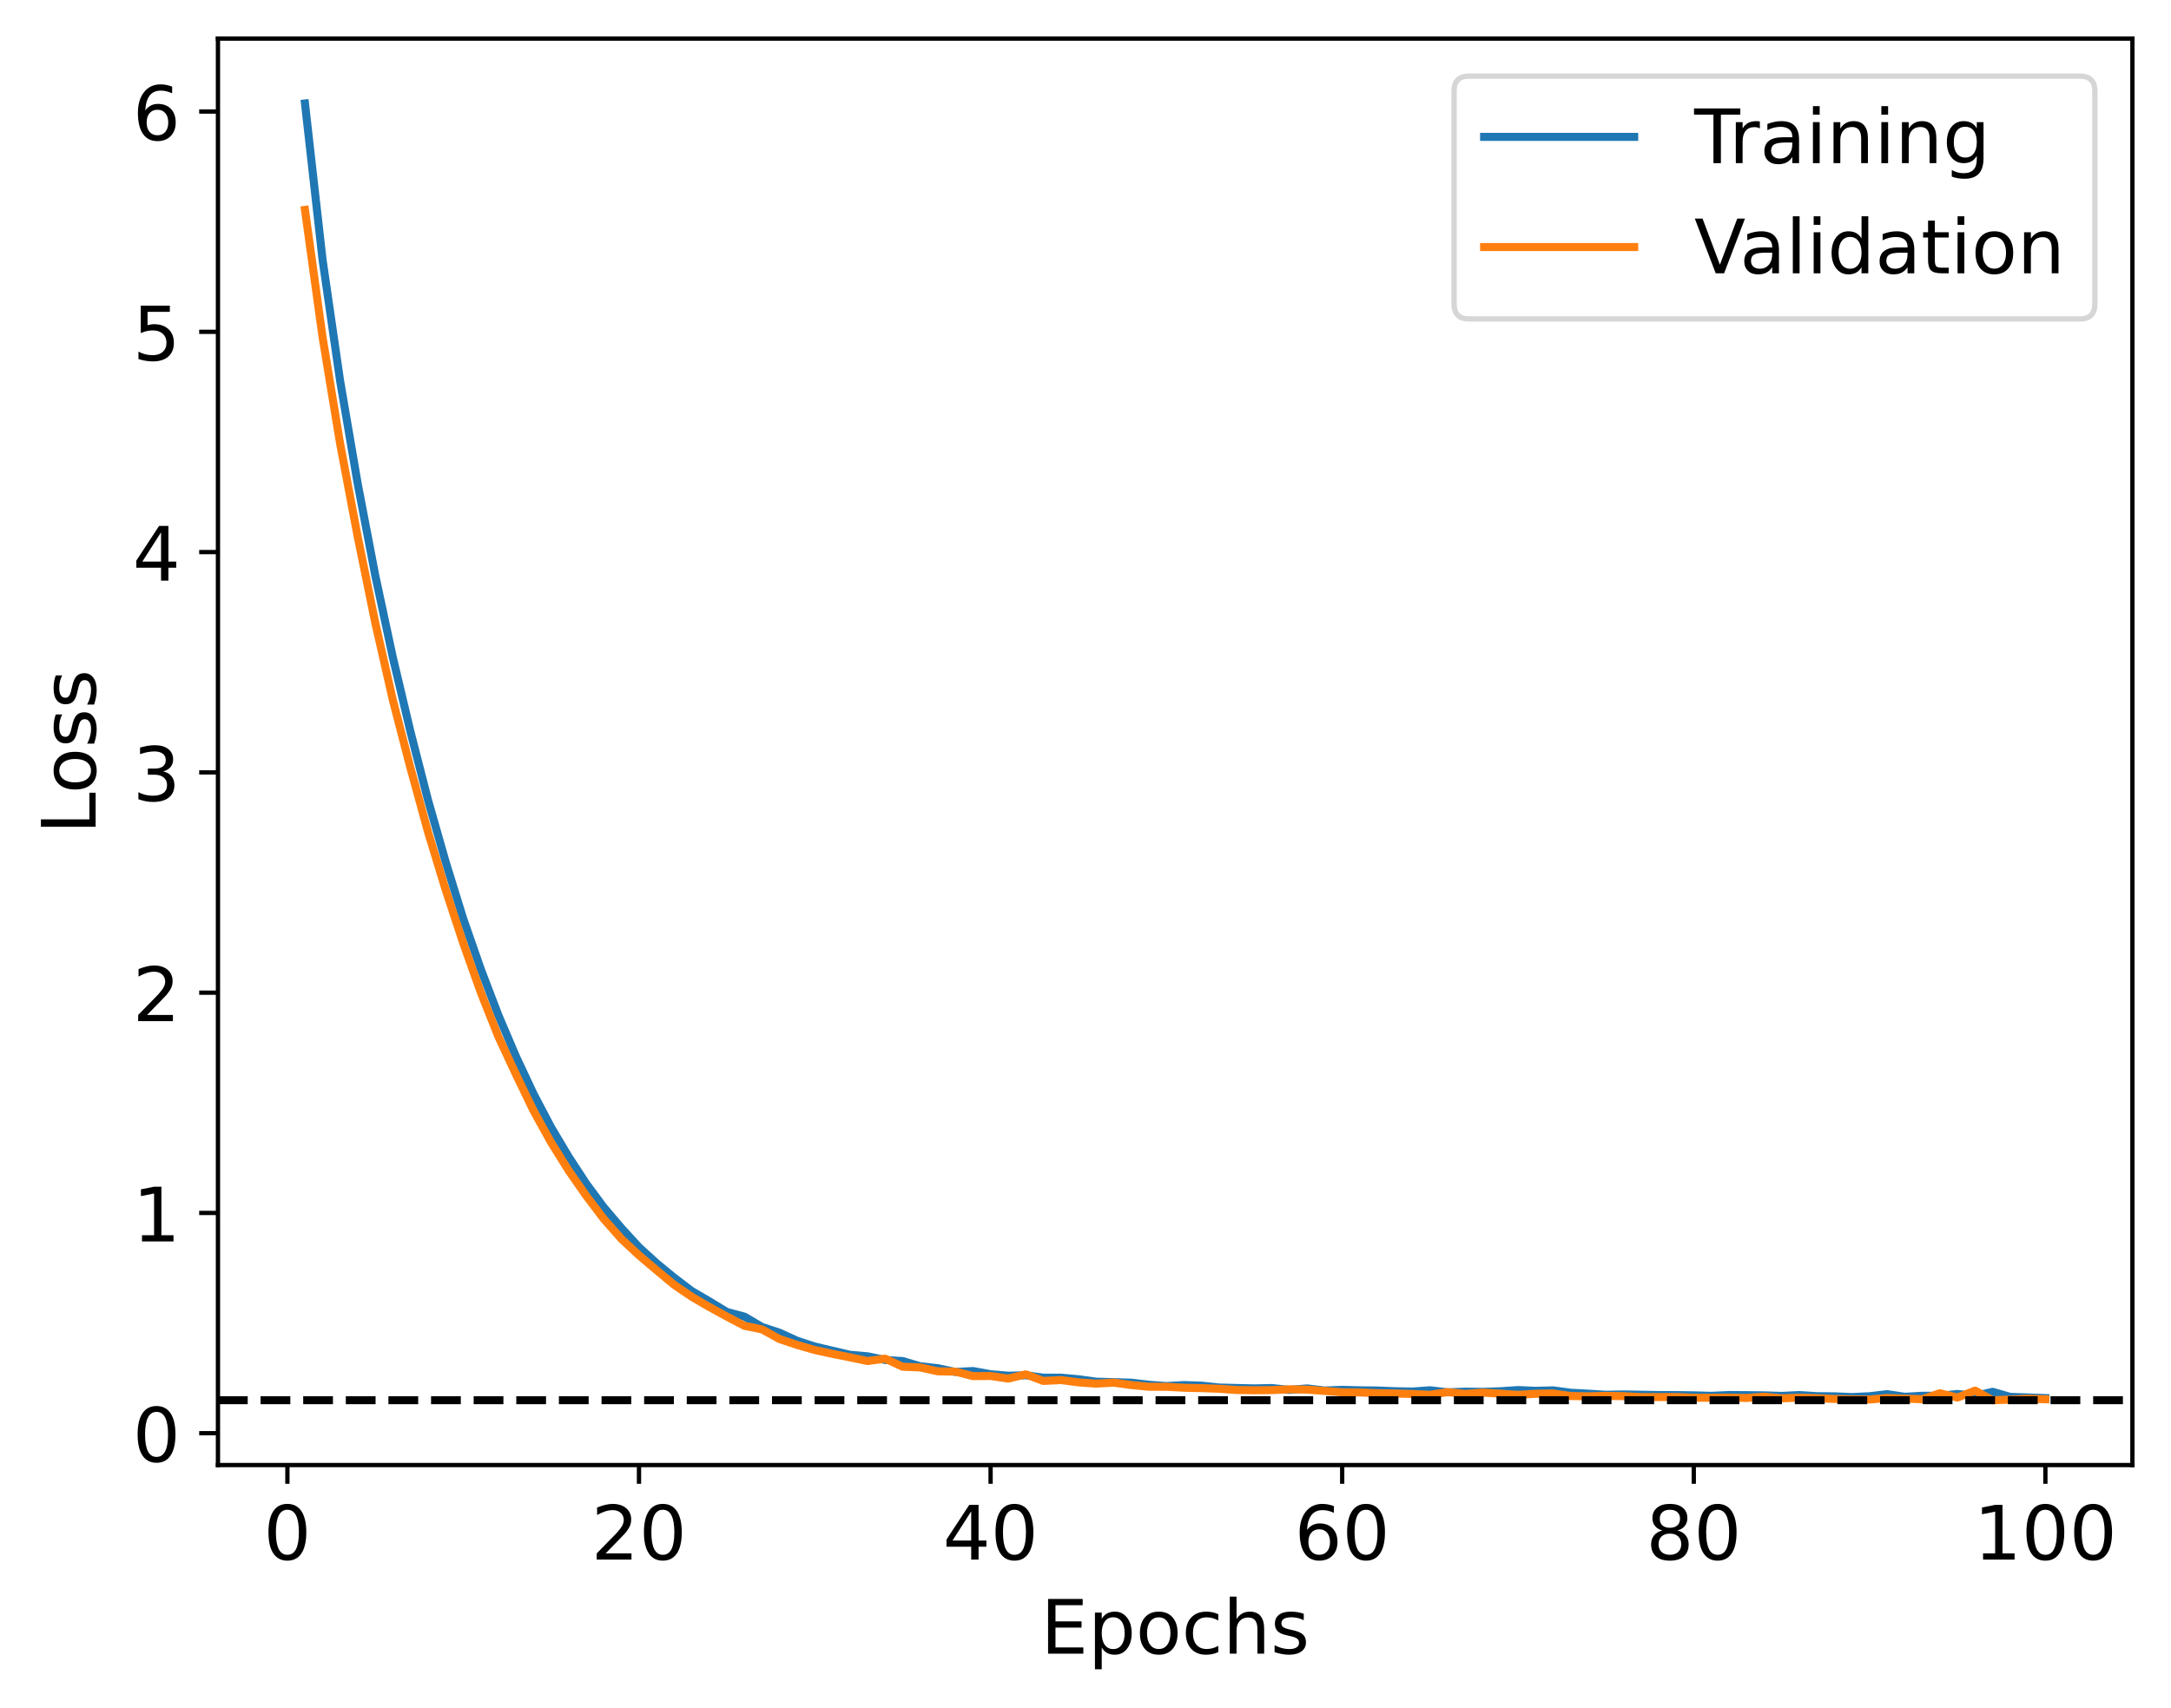
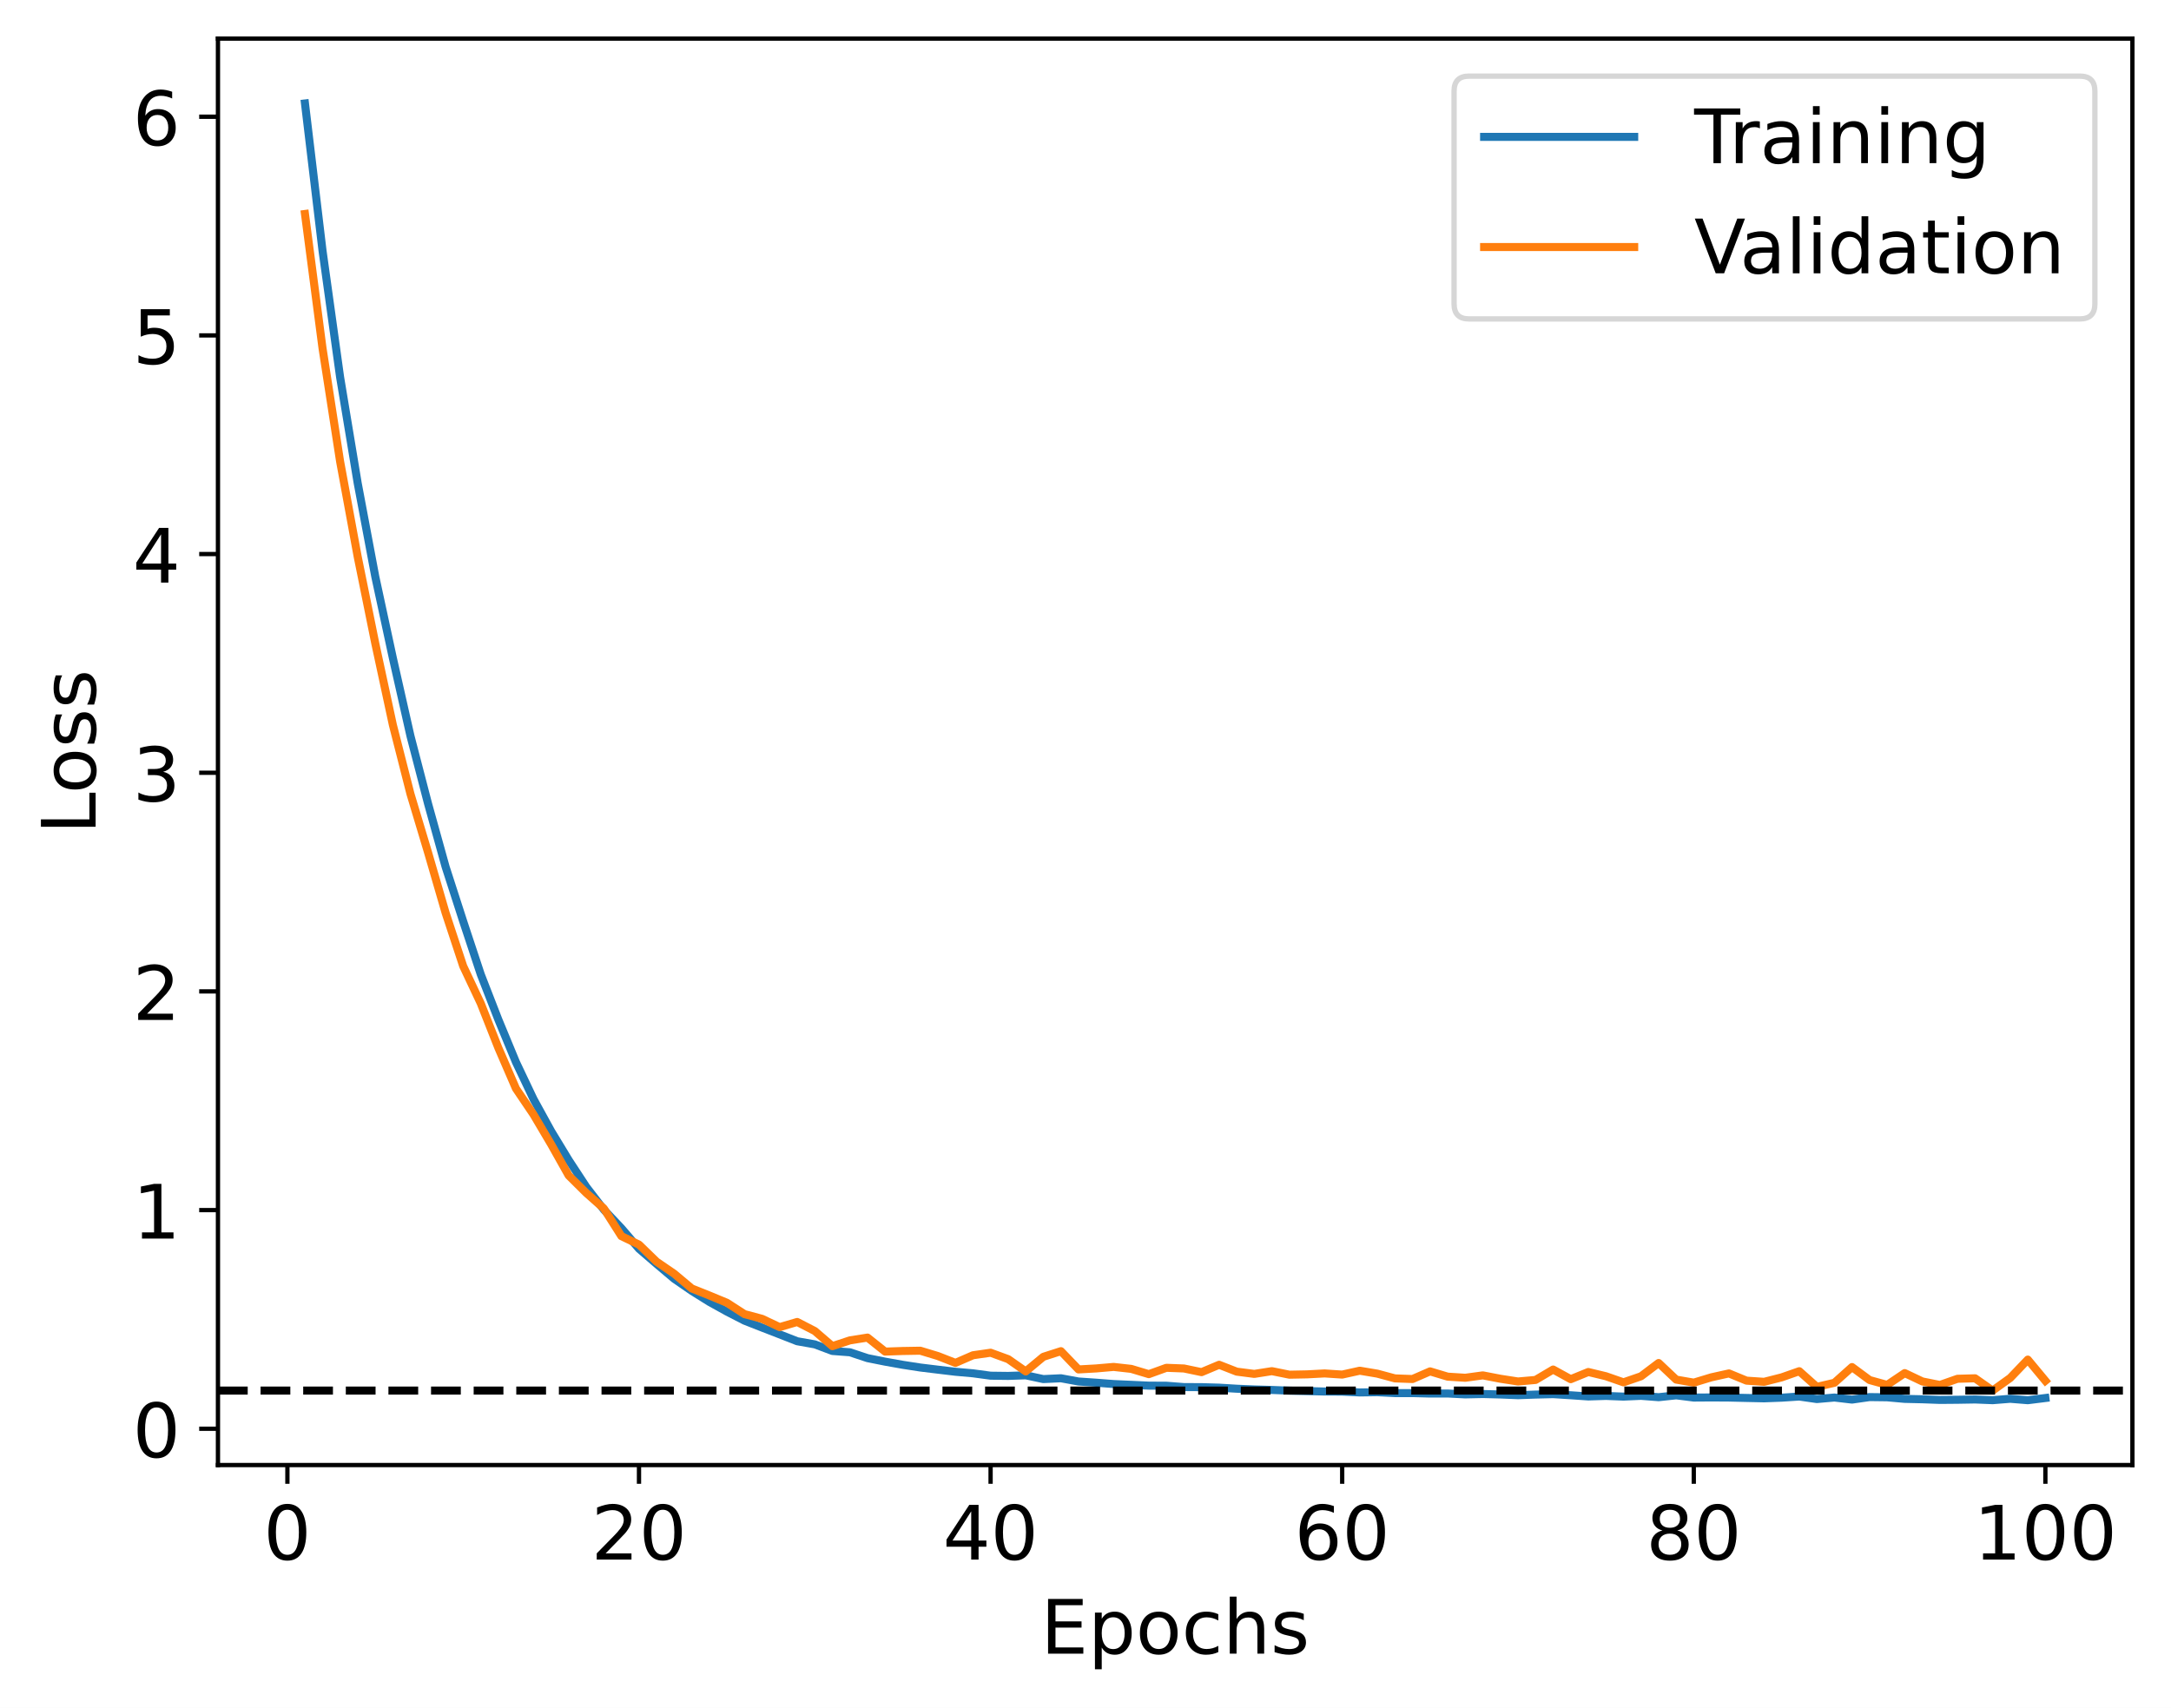
<svg xmlns="http://www.w3.org/2000/svg" xmlns:xlink="http://www.w3.org/1999/xlink" width="404.977pt" height="318.611pt" viewBox="0 0 404.977 318.611" version="1.1">
  <defs>
    <style type="text/css">*{stroke-linejoin: round; stroke-linecap: butt}</style>
  </defs>
  <g id="figure_1">
    <g id="patch_1">
      <path d="M 0 318.611  L 404.977 318.611  L 404.977 0  L 0 0  z " style="fill: #ffffff" />
    </g>
    <g id="axes_1">
      <g id="patch_2">
        <path d="M 40.657 273.312  L 397.777 273.312  L 397.777 7.2  L 40.657 7.2  z " style="fill: #ffffff" />
      </g>
      <g id="matplotlib.axis_1">
        <g id="xtick_1">
          <g id="line2d_1">
            <defs>
-               <path id="m31cc45b28a" d="M 0 0  L 0 3.5  " style="stroke: #000000; stroke-width: 0.8" />
-             </defs>
-             <g>
-               <use xlink:href="#m31cc45b28a" x="53.61" y="273.312" style="stroke: #000000; stroke-width: 0.8" />
+               <path id="meb0e382248" d="M 0 0  L 0 3.5  " style="stroke: #000000; stroke-width: 0.8" />
+             </defs>
+             <g>
+               <use xlink:href="#meb0e382248" x="53.61" y="273.312" style="stroke: #000000; stroke-width: 0.8" />
            </g>
          </g>
          <g id="text_1">
            <g transform="translate(49.15651 290.9498) scale(0.14 -0.14)">
              <defs>
                <path id="DejaVuSans-30" d="M 2034 4250  Q 1547 4250 1301 3770  Q 1056 3291 1056 2328  Q 1056 1369 1301 889  Q 1547 409 2034 409  Q 2525 409 2770 889  Q 3016 1369 3016 2328  Q 3016 3291 2770 3770  Q 2525 4250 2034 4250  z M 2034 4750  Q 2819 4750 3233 4129  Q 3647 3509 3647 2328  Q 3647 1150 3233 529  Q 2819 -91 2034 -91  Q 1250 -91 836 529  Q 422 1150 422 2328  Q 422 3509 836 4129  Q 1250 4750 2034 4750  z " transform="scale(0.015625)" />
              </defs>
              <use xlink:href="#DejaVuSans-30" />
            </g>
          </g>
        </g>
        <g id="xtick_2">
          <g id="line2d_2">
            <g>
-               <use xlink:href="#m31cc45b28a" x="119.197" y="273.312" style="stroke: #000000; stroke-width: 0.8" />
+               <use xlink:href="#meb0e382248" x="119.197" y="273.312" style="stroke: #000000; stroke-width: 0.8" />
            </g>
          </g>
          <g id="text_2">
            <g transform="translate(110.2895 290.9498) scale(0.14 -0.14)">
              <defs>
                <path id="DejaVuSans-32" d="M 1228 531  L 3431 531  L 3431 0  L 469 0  L 469 531  Q 828 903 1448 1529  Q 2069 2156 2228 2338  Q 2531 2678 2651 2914  Q 2772 3150 2772 3378  Q 2772 3750 2511 3984  Q 2250 4219 1831 4219  Q 1534 4219 1204 4116  Q 875 4013 500 3803  L 500 4441  Q 881 4594 1212 4672  Q 1544 4750 1819 4750  Q 2544 4750 2975 4387  Q 3406 4025 3406 3419  Q 3406 3131 3298 2873  Q 3191 2616 2906 2266  Q 2828 2175 2409 1742  Q 1991 1309 1228 531  z " transform="scale(0.015625)" />
              </defs>
              <use xlink:href="#DejaVuSans-32" />
              <use xlink:href="#DejaVuSans-30" x="63.623" />
            </g>
          </g>
        </g>
        <g id="xtick_3">
          <g id="line2d_3">
            <g>
-               <use xlink:href="#m31cc45b28a" x="184.784" y="273.312" style="stroke: #000000; stroke-width: 0.8" />
+               <use xlink:href="#meb0e382248" x="184.784" y="273.312" style="stroke: #000000; stroke-width: 0.8" />
            </g>
          </g>
          <g id="text_3">
            <g transform="translate(175.8763 290.9498) scale(0.14 -0.14)">
              <defs>
                <path id="DejaVuSans-34" d="M 2419 4116  L 825 1625  L 2419 1625  L 2419 4116  z M 2253 4666  L 3047 4666  L 3047 1625  L 3713 1625  L 3713 1100  L 3047 1100  L 3047 0  L 2419 0  L 2419 1100  L 313 1100  L 313 1709  L 2253 4666  z " transform="scale(0.015625)" />
              </defs>
              <use xlink:href="#DejaVuSans-34" />
              <use xlink:href="#DejaVuSans-30" x="63.623" />
            </g>
          </g>
        </g>
        <g id="xtick_4">
          <g id="line2d_4">
            <g>
-               <use xlink:href="#m31cc45b28a" x="250.371" y="273.312" style="stroke: #000000; stroke-width: 0.8" />
+               <use xlink:href="#meb0e382248" x="250.371" y="273.312" style="stroke: #000000; stroke-width: 0.8" />
            </g>
          </g>
          <g id="text_4">
            <g transform="translate(241.4631 290.9498) scale(0.14 -0.14)">
              <defs>
                <path id="DejaVuSans-36" d="M 2113 2584  Q 1688 2584 1439 2293  Q 1191 2003 1191 1497  Q 1191 994 1439 701  Q 1688 409 2113 409  Q 2538 409 2786 701  Q 3034 994 3034 1497  Q 3034 2003 2786 2293  Q 2538 2584 2113 2584  z M 3366 4563  L 3366 3988  Q 3128 4100 2886 4159  Q 2644 4219 2406 4219  Q 1781 4219 1451 3797  Q 1122 3375 1075 2522  Q 1259 2794 1537 2939  Q 1816 3084 2150 3084  Q 2853 3084 3261 2657  Q 3669 2231 3669 1497  Q 3669 778 3244 343  Q 2819 -91 2113 -91  Q 1303 -91 875 529  Q 447 1150 447 2328  Q 447 3434 972 4092  Q 1497 4750 2381 4750  Q 2619 4750 2861 4703  Q 3103 4656 3366 4563  z " transform="scale(0.015625)" />
              </defs>
              <use xlink:href="#DejaVuSans-36" />
              <use xlink:href="#DejaVuSans-30" x="63.623" />
            </g>
          </g>
        </g>
        <g id="xtick_5">
          <g id="line2d_5">
            <g>
-               <use xlink:href="#m31cc45b28a" x="315.957" y="273.312" style="stroke: #000000; stroke-width: 0.8" />
+               <use xlink:href="#meb0e382248" x="315.957" y="273.312" style="stroke: #000000; stroke-width: 0.8" />
            </g>
          </g>
          <g id="text_5">
            <g transform="translate(307.0499 290.9498) scale(0.14 -0.14)">
              <defs>
                <path id="DejaVuSans-38" d="M 2034 2216  Q 1584 2216 1326 1975  Q 1069 1734 1069 1313  Q 1069 891 1326 650  Q 1584 409 2034 409  Q 2484 409 2743 651  Q 3003 894 3003 1313  Q 3003 1734 2745 1975  Q 2488 2216 2034 2216  z M 1403 2484  Q 997 2584 770 2862  Q 544 3141 544 3541  Q 544 4100 942 4425  Q 1341 4750 2034 4750  Q 2731 4750 3128 4425  Q 3525 4100 3525 3541  Q 3525 3141 3298 2862  Q 3072 2584 2669 2484  Q 3125 2378 3379 2068  Q 3634 1759 3634 1313  Q 3634 634 3220 271  Q 2806 -91 2034 -91  Q 1263 -91 848 271  Q 434 634 434 1313  Q 434 1759 690 2068  Q 947 2378 1403 2484  z M 1172 3481  Q 1172 3119 1398 2916  Q 1625 2713 2034 2713  Q 2441 2713 2670 2916  Q 2900 3119 2900 3481  Q 2900 3844 2670 4047  Q 2441 4250 2034 4250  Q 1625 4250 1398 4047  Q 1172 3844 1172 3481  z " transform="scale(0.015625)" />
              </defs>
              <use xlink:href="#DejaVuSans-38" />
              <use xlink:href="#DejaVuSans-30" x="63.623" />
            </g>
          </g>
        </g>
        <g id="xtick_6">
          <g id="line2d_6">
            <g>
-               <use xlink:href="#m31cc45b28a" x="381.544" y="273.312" style="stroke: #000000; stroke-width: 0.8" />
+               <use xlink:href="#meb0e382248" x="381.544" y="273.312" style="stroke: #000000; stroke-width: 0.8" />
            </g>
          </g>
          <g id="text_6">
            <g transform="translate(368.1829 290.9498) scale(0.14 -0.14)">
              <defs>
                <path id="DejaVuSans-31" d="M 794 531  L 1825 531  L 1825 4091  L 703 3866  L 703 4441  L 1819 4666  L 2450 4666  L 2450 531  L 3481 531  L 3481 0  L 794 0  L 794 531  z " transform="scale(0.015625)" />
              </defs>
              <use xlink:href="#DejaVuSans-31" />
              <use xlink:href="#DejaVuSans-30" x="63.623" />
              <use xlink:href="#DejaVuSans-30" x="127.246" />
            </g>
          </g>
        </g>
        <g id="text_7">
          <g transform="translate(194.135 308.4992) scale(0.14 -0.14)">
            <defs>
              <path id="DejaVuSans-45" d="M 628 4666  L 3578 4666  L 3578 4134  L 1259 4134  L 1259 2753  L 3481 2753  L 3481 2222  L 1259 2222  L 1259 531  L 3634 531  L 3634 0  L 628 0  L 628 4666  z " transform="scale(0.015625)" />
              <path id="DejaVuSans-70" d="M 1159 525  L 1159 -1331  L 581 -1331  L 581 3500  L 1159 3500  L 1159 2969  Q 1341 3281 1617 3432  Q 1894 3584 2278 3584  Q 2916 3584 3314 3078  Q 3713 2572 3713 1747  Q 3713 922 3314 415  Q 2916 -91 2278 -91  Q 1894 -91 1617 61  Q 1341 213 1159 525  z M 3116 1747  Q 3116 2381 2855 2742  Q 2594 3103 2138 3103  Q 1681 3103 1420 2742  Q 1159 2381 1159 1747  Q 1159 1113 1420 752  Q 1681 391 2138 391  Q 2594 391 2855 752  Q 3116 1113 3116 1747  z " transform="scale(0.015625)" />
              <path id="DejaVuSans-6f" d="M 1959 3097  Q 1497 3097 1228 2736  Q 959 2375 959 1747  Q 959 1119 1226 758  Q 1494 397 1959 397  Q 2419 397 2687 759  Q 2956 1122 2956 1747  Q 2956 2369 2687 2733  Q 2419 3097 1959 3097  z M 1959 3584  Q 2709 3584 3137 3096  Q 3566 2609 3566 1747  Q 3566 888 3137 398  Q 2709 -91 1959 -91  Q 1206 -91 779 398  Q 353 888 353 1747  Q 353 2609 779 3096  Q 1206 3584 1959 3584  z " transform="scale(0.015625)" />
              <path id="DejaVuSans-63" d="M 3122 3366  L 3122 2828  Q 2878 2963 2633 3030  Q 2388 3097 2138 3097  Q 1578 3097 1268 2742  Q 959 2388 959 1747  Q 959 1106 1268 751  Q 1578 397 2138 397  Q 2388 397 2633 464  Q 2878 531 3122 666  L 3122 134  Q 2881 22 2623 -34  Q 2366 -91 2075 -91  Q 1284 -91 818 406  Q 353 903 353 1747  Q 353 2603 823 3093  Q 1294 3584 2113 3584  Q 2378 3584 2631 3529  Q 2884 3475 3122 3366  z " transform="scale(0.015625)" />
              <path id="DejaVuSans-68" d="M 3513 2113  L 3513 0  L 2938 0  L 2938 2094  Q 2938 2591 2744 2837  Q 2550 3084 2163 3084  Q 1697 3084 1428 2787  Q 1159 2491 1159 1978  L 1159 0  L 581 0  L 581 4863  L 1159 4863  L 1159 2956  Q 1366 3272 1645 3428  Q 1925 3584 2291 3584  Q 2894 3584 3203 3211  Q 3513 2838 3513 2113  z " transform="scale(0.015625)" />
              <path id="DejaVuSans-73" d="M 2834 3397  L 2834 2853  Q 2591 2978 2328 3040  Q 2066 3103 1784 3103  Q 1356 3103 1142 2972  Q 928 2841 928 2578  Q 928 2378 1081 2264  Q 1234 2150 1697 2047  L 1894 2003  Q 2506 1872 2764 1633  Q 3022 1394 3022 966  Q 3022 478 2636 193  Q 2250 -91 1575 -91  Q 1294 -91 989 -36  Q 684 19 347 128  L 347 722  Q 666 556 975 473  Q 1284 391 1588 391  Q 1994 391 2212 530  Q 2431 669 2431 922  Q 2431 1156 2273 1281  Q 2116 1406 1581 1522  L 1381 1569  Q 847 1681 609 1914  Q 372 2147 372 2553  Q 372 3047 722 3315  Q 1072 3584 1716 3584  Q 2034 3584 2315 3537  Q 2597 3491 2834 3397  z " transform="scale(0.015625)" />
            </defs>
            <use xlink:href="#DejaVuSans-45" />
            <use xlink:href="#DejaVuSans-70" x="63.184" />
            <use xlink:href="#DejaVuSans-6f" x="126.66" />
            <use xlink:href="#DejaVuSans-63" x="187.842" />
            <use xlink:href="#DejaVuSans-68" x="242.822" />
            <use xlink:href="#DejaVuSans-73" x="306.201" />
          </g>
        </g>
      </g>
      <g id="matplotlib.axis_2">
        <g id="ytick_1">
          <g id="line2d_7">
            <defs>
-               <path id="m62e7908365" d="M 0 0  L -3.5 0  " style="stroke: #000000; stroke-width: 0.8" />
-             </defs>
-             <g>
-               <use xlink:href="#m62e7908365" x="40.657" y="267.372" style="stroke: #000000; stroke-width: 0.8" />
+               <path id="mae0ca44537" d="M 0 0  L -3.5 0  " style="stroke: #000000; stroke-width: 0.8" />
+             </defs>
+             <g>
+               <use xlink:href="#mae0ca44537" x="40.657" y="266.543" style="stroke: #000000; stroke-width: 0.8" />
            </g>
          </g>
          <g id="text_8">
-             <g transform="translate(24.74938 272.6912) scale(0.14 -0.14)">
+             <g transform="translate(24.74938 271.8616) scale(0.14 -0.14)">
              <use xlink:href="#DejaVuSans-30" />
            </g>
          </g>
        </g>
        <g id="ytick_2">
          <g id="line2d_8">
            <g>
-               <use xlink:href="#m62e7908365" x="40.657" y="226.279" style="stroke: #000000; stroke-width: 0.8" />
+               <use xlink:href="#mae0ca44537" x="40.657" y="225.748" style="stroke: #000000; stroke-width: 0.8" />
            </g>
          </g>
          <g id="text_9">
-             <g transform="translate(24.74938 231.5977) scale(0.14 -0.14)">
+             <g transform="translate(24.74938 231.0673) scale(0.14 -0.14)">
              <use xlink:href="#DejaVuSans-31" />
            </g>
          </g>
        </g>
        <g id="ytick_3">
          <g id="line2d_9">
            <g>
-               <use xlink:href="#m62e7908365" x="40.657" y="185.185" style="stroke: #000000; stroke-width: 0.8" />
+               <use xlink:href="#mae0ca44537" x="40.657" y="184.954" style="stroke: #000000; stroke-width: 0.8" />
            </g>
          </g>
          <g id="text_10">
-             <g transform="translate(24.74938 190.5042) scale(0.14 -0.14)">
+             <g transform="translate(24.74938 190.2731) scale(0.14 -0.14)">
              <use xlink:href="#DejaVuSans-32" />
            </g>
          </g>
        </g>
        <g id="ytick_4">
          <g id="line2d_10">
            <g>
-               <use xlink:href="#m62e7908365" x="40.657" y="144.092" style="stroke: #000000; stroke-width: 0.8" />
+               <use xlink:href="#mae0ca44537" x="40.657" y="144.16" style="stroke: #000000; stroke-width: 0.8" />
            </g>
          </g>
          <g id="text_11">
-             <g transform="translate(24.74938 149.4107) scale(0.14 -0.14)">
+             <g transform="translate(24.74938 149.4788) scale(0.14 -0.14)">
              <defs>
                <path id="DejaVuSans-33" d="M 2597 2516  Q 3050 2419 3304 2112  Q 3559 1806 3559 1356  Q 3559 666 3084 287  Q 2609 -91 1734 -91  Q 1441 -91 1130 -33  Q 819 25 488 141  L 488 750  Q 750 597 1062 519  Q 1375 441 1716 441  Q 2309 441 2620 675  Q 2931 909 2931 1356  Q 2931 1769 2642 2001  Q 2353 2234 1838 2234  L 1294 2234  L 1294 2753  L 1863 2753  Q 2328 2753 2575 2939  Q 2822 3125 2822 3475  Q 2822 3834 2567 4026  Q 2313 4219 1838 4219  Q 1578 4219 1281 4162  Q 984 4106 628 3988  L 628 4550  Q 988 4650 1302 4700  Q 1616 4750 1894 4750  Q 2613 4750 3031 4423  Q 3450 4097 3450 3541  Q 3450 3153 3228 2886  Q 3006 2619 2597 2516  z " transform="scale(0.015625)" />
              </defs>
              <use xlink:href="#DejaVuSans-33" />
            </g>
          </g>
        </g>
        <g id="ytick_5">
          <g id="line2d_11">
            <g>
-               <use xlink:href="#m62e7908365" x="40.657" y="102.998" style="stroke: #000000; stroke-width: 0.8" />
+               <use xlink:href="#mae0ca44537" x="40.657" y="103.366" style="stroke: #000000; stroke-width: 0.8" />
            </g>
          </g>
          <g id="text_12">
-             <g transform="translate(24.74938 108.3172) scale(0.14 -0.14)">
+             <g transform="translate(24.74938 108.6845) scale(0.14 -0.14)">
              <use xlink:href="#DejaVuSans-34" />
            </g>
          </g>
        </g>
        <g id="ytick_6">
          <g id="line2d_12">
            <g>
-               <use xlink:href="#m62e7908365" x="40.657" y="61.905" style="stroke: #000000; stroke-width: 0.8" />
+               <use xlink:href="#mae0ca44537" x="40.657" y="62.571" style="stroke: #000000; stroke-width: 0.8" />
            </g>
          </g>
          <g id="text_13">
-             <g transform="translate(24.74938 67.22368) scale(0.14 -0.14)">
+             <g transform="translate(24.74938 67.89026) scale(0.14 -0.14)">
              <defs>
                <path id="DejaVuSans-35" d="M 691 4666  L 3169 4666  L 3169 4134  L 1269 4134  L 1269 2991  Q 1406 3038 1543 3061  Q 1681 3084 1819 3084  Q 2600 3084 3056 2656  Q 3513 2228 3513 1497  Q 3513 744 3044 326  Q 2575 -91 1722 -91  Q 1428 -91 1123 -41  Q 819 9 494 109  L 494 744  Q 775 591 1075 516  Q 1375 441 1709 441  Q 2250 441 2565 725  Q 2881 1009 2881 1497  Q 2881 1984 2565 2268  Q 2250 2553 1709 2553  Q 1456 2553 1204 2497  Q 953 2441 691 2322  L 691 4666  z " transform="scale(0.015625)" />
              </defs>
              <use xlink:href="#DejaVuSans-35" />
            </g>
          </g>
        </g>
        <g id="ytick_7">
          <g id="line2d_13">
            <g>
-               <use xlink:href="#m62e7908365" x="40.657" y="20.811" style="stroke: #000000; stroke-width: 0.8" />
+               <use xlink:href="#mae0ca44537" x="40.657" y="21.777" style="stroke: #000000; stroke-width: 0.8" />
            </g>
          </g>
          <g id="text_14">
-             <g transform="translate(24.74938 26.13016) scale(0.14 -0.14)">
+             <g transform="translate(24.74938 27.096) scale(0.14 -0.14)">
              <use xlink:href="#DejaVuSans-36" />
            </g>
          </g>
        </g>
        <g id="text_15">
          <g transform="translate(17.83781 155.6101) rotate(-90) scale(0.14 -0.14)">
            <defs>
              <path id="DejaVuSans-4c" d="M 628 4666  L 1259 4666  L 1259 531  L 3531 531  L 3531 0  L 628 0  L 628 4666  z " transform="scale(0.015625)" />
            </defs>
            <use xlink:href="#DejaVuSans-4c" />
            <use xlink:href="#DejaVuSans-6f" x="53.963" />
            <use xlink:href="#DejaVuSans-73" x="115.145" />
            <use xlink:href="#DejaVuSans-73" x="167.244" />
          </g>
        </g>
      </g>
      <g id="line2d_14">
-         <path d="M 56.89 19.296  L 60.169 48.435  L 63.448 71.062  L 66.728 90.257  L 70.007 107.38  L 73.286 122.674  L 76.566 136.493  L 79.845 149.267  L 83.124 160.765  L 86.404 171.37  L 89.683 180.787  L 92.962 189.377  L 96.242 197.075  L 99.521 204.066  L 102.8 210.306  L 106.08 215.809  L 109.359 220.82  L 112.638 225.245  L 115.918 229.102  L 119.197 232.678  L 122.476 235.659  L 125.756 238.355  L 129.035 240.847  L 132.314 242.763  L 135.594 244.752  L 138.873 245.621  L 142.152 247.551  L 145.432 248.634  L 148.711 250.136  L 151.99 251.2  L 155.27 251.976  L 158.549 252.741  L 161.828 253.022  L 165.108 253.706  L 168.387 253.912  L 171.666 254.881  L 174.946 255.241  L 178.225 255.945  L 181.504 255.772  L 184.784 256.366  L 188.063 256.64  L 191.342 256.559  L 194.622 257.005  L 197.901 257.008  L 201.181 257.304  L 204.46 257.756  L 207.739 257.847  L 211.019 257.944  L 214.298 258.332  L 217.577 258.571  L 220.857 258.388  L 224.136 258.498  L 227.415 258.847  L 230.695 258.934  L 233.974 259.01  L 237.253 258.943  L 240.533 259.297  L 243.812 259.016  L 247.091 259.405  L 250.371 259.279  L 253.65 259.368  L 256.929 259.402  L 260.209 259.535  L 263.488 259.597  L 266.767 259.358  L 270.047 259.744  L 273.326 259.617  L 276.605 259.654  L 279.885 259.543  L 283.164 259.323  L 286.443 259.461  L 289.723 259.377  L 293.002 259.822  L 296.281 259.995  L 299.561 260.2  L 302.84 260.135  L 306.119 260.192  L 309.399 260.246  L 312.678 260.255  L 315.957 260.306  L 319.237 260.399  L 322.516 260.25  L 325.795 260.273  L 329.075 260.309  L 332.354 260.413  L 335.633 260.25  L 338.913 260.462  L 342.192 260.487  L 345.471 260.63  L 348.751 260.472  L 352.03 260.083  L 355.309 260.577  L 358.589 260.387  L 361.868 260.404  L 365.147 260.05  L 368.427 260.421  L 371.706 259.646  L 374.985 260.595  L 378.265 260.694  L 381.544 260.818  " clip-path="url(#pe0adcbe8c5)" style="fill: none; stroke: #1f77b4; stroke-width: 1.5; stroke-linecap: square" />
+         <path d="M 56.89 19.296  L 60.169 46.801  L 63.448 70.394  L 66.728 90.156  L 70.007 107.584  L 73.286 122.775  L 76.566 137.292  L 79.845 149.915  L 83.124 161.717  L 86.404 171.88  L 89.683 181.779  L 92.962 190.214  L 96.242 198.14  L 99.521 205.045  L 102.8 211.01  L 106.08 216.417  L 109.359 221.419  L 112.638 225.665  L 115.918 229.138  L 119.197 232.962  L 122.476 235.785  L 125.756 238.557  L 129.035 240.818  L 132.314 242.868  L 135.594 244.688  L 138.873 246.374  L 142.152 247.661  L 145.432 248.933  L 148.711 250.217  L 151.99 250.797  L 155.27 252.028  L 158.549 252.276  L 161.828 253.367  L 165.108 254.024  L 168.387 254.609  L 171.666 255.116  L 174.946 255.516  L 178.225 255.908  L 181.504 256.199  L 184.784 256.643  L 188.063 256.684  L 191.342 256.571  L 194.622 257.275  L 197.901 257.121  L 201.181 257.725  L 204.46 257.947  L 207.739 258.2  L 211.019 258.345  L 214.298 258.497  L 217.577 258.514  L 220.857 258.768  L 224.136 258.779  L 227.415 258.873  L 230.695 259.072  L 233.974 259.209  L 237.253 259.302  L 240.533 259.433  L 243.812 259.512  L 247.091 259.594  L 250.371 259.613  L 253.65 259.77  L 256.929 259.721  L 260.209 259.889  L 263.488 259.888  L 266.767 259.974  L 270.047 259.964  L 273.326 260.132  L 276.605 260.061  L 279.885 260.147  L 283.164 260.281  L 286.443 260.165  L 289.723 260.083  L 293.002 260.292  L 296.281 260.518  L 299.561 260.414  L 302.84 260.544  L 306.119 260.401  L 309.399 260.654  L 312.678 260.305  L 315.957 260.722  L 319.237 260.7  L 322.516 260.719  L 325.795 260.795  L 329.075 260.866  L 332.354 260.742  L 335.633 260.53  L 338.913 261.001  L 342.192 260.715  L 345.471 261.101  L 348.751 260.633  L 352.03 260.674  L 355.309 260.967  L 358.589 261.041  L 361.868 261.162  L 365.147 261.134  L 368.427 261.079  L 371.706 261.212  L 374.985 260.951  L 378.265 261.216  L 381.544 260.805  " clip-path="url(#pf910a0711f)" style="fill: none; stroke: #1f77b4; stroke-width: 1.5; stroke-linecap: square" />
      </g>
      <g id="line2d_15">
-         <path d="M 56.89 39.157  L 60.169 62.88  L 63.448 82.791  L 66.728 100.146  L 70.007 116.207  L 73.286 130.63  L 76.566 143.262  L 79.845 155.216  L 83.124 165.967  L 86.404 175.928  L 89.683 185.137  L 92.962 193.38  L 96.242 200.407  L 99.521 207.204  L 102.8 213.125  L 106.08 218.372  L 109.359 223.085  L 112.638 227.404  L 115.918 231.126  L 119.197 234.182  L 122.476 236.959  L 125.756 239.691  L 129.035 241.92  L 132.314 243.829  L 135.594 245.618  L 138.873 247.337  L 142.152 248.01  L 145.432 249.817  L 148.711 250.91  L 151.99 251.855  L 155.27 252.565  L 158.549 253.218  L 161.828 253.91  L 165.108 253.466  L 168.387 254.97  L 171.666 255.107  L 174.946 255.83  L 178.225 255.884  L 181.504 256.724  L 184.784 256.698  L 188.063 257.185  L 191.342 256.39  L 194.622 257.623  L 197.901 257.457  L 201.181 257.89  L 204.46 258.127  L 207.739 257.936  L 211.019 258.388  L 214.298 258.704  L 217.577 258.714  L 220.857 258.891  L 224.136 258.963  L 227.415 259.079  L 230.695 259.314  L 233.974 259.361  L 237.253 259.331  L 240.533 259.18  L 243.812 259.237  L 247.091 259.483  L 250.371 259.738  L 253.65 259.768  L 256.929 259.91  L 260.209 259.962  L 263.488 260.053  L 266.767 260.207  L 270.047 259.702  L 273.326 260.046  L 276.605 259.798  L 279.885 259.994  L 283.164 260.223  L 286.443 260.013  L 289.723 259.96  L 293.002 260.436  L 296.281 260.491  L 299.561 260.412  L 302.84 260.459  L 306.119 260.636  L 309.399 260.635  L 312.678 260.621  L 315.957 260.763  L 319.237 260.751  L 322.516 260.727  L 325.795 260.8  L 329.075 260.563  L 332.354 260.866  L 335.633 260.741  L 338.913 260.841  L 342.192 260.983  L 345.471 261.052  L 348.751 261.087  L 352.03 260.81  L 355.309 260.918  L 358.589 261.042  L 361.868 259.917  L 365.147 260.725  L 368.427 259.427  L 371.706 261.216  L 374.985 261.106  L 378.265 260.94  L 381.544 261.04  " clip-path="url(#pe0adcbe8c5)" style="fill: none; stroke: #ff7f0e; stroke-width: 1.5; stroke-linecap: square" />
+         <path d="M 56.89 39.919  L 60.169 65.005  L 63.448 86.118  L 66.728 103.881  L 70.007 120.042  L 73.286 135.245  L 76.566 148.105  L 79.845 159.024  L 83.124 170.302  L 86.404 180.236  L 89.683 187.194  L 92.962 195.489  L 96.242 203.067  L 99.521 207.917  L 102.8 213.459  L 106.08 219.291  L 109.359 222.545  L 112.638 225.45  L 115.918 230.61  L 119.197 232.191  L 122.476 235.373  L 125.756 237.618  L 129.035 240.367  L 132.314 241.677  L 135.594 243.037  L 138.873 245.154  L 142.152 246.031  L 145.432 247.581  L 148.711 246.619  L 151.99 248.309  L 155.27 251.131  L 158.549 250.05  L 161.828 249.533  L 165.108 252.147  L 168.387 252.034  L 171.666 251.98  L 174.946 252.972  L 178.225 254.254  L 181.504 252.829  L 184.784 252.357  L 188.063 253.554  L 191.342 255.844  L 194.622 253.12  L 197.901 252.066  L 201.181 255.474  L 204.46 255.29  L 207.739 255.005  L 211.019 255.372  L 214.298 256.355  L 217.577 255.17  L 220.857 255.296  L 224.136 255.981  L 227.415 254.605  L 230.695 255.886  L 233.974 256.309  L 237.253 255.793  L 240.533 256.456  L 243.812 256.393  L 247.091 256.22  L 250.371 256.436  L 253.65 255.711  L 256.929 256.261  L 260.209 257.145  L 263.488 257.264  L 266.767 255.836  L 270.047 256.822  L 273.326 257.029  L 276.605 256.583  L 279.885 257.214  L 283.164 257.722  L 286.443 257.436  L 289.723 255.493  L 293.002 257.294  L 296.281 255.953  L 299.561 256.742  L 302.84 257.882  L 306.119 256.751  L 309.399 254.275  L 312.678 257.373  L 315.957 257.939  L 319.237 256.945  L 322.516 256.217  L 325.795 257.567  L 329.075 257.787  L 332.354 256.954  L 335.633 255.804  L 338.913 258.726  L 342.192 257.966  L 345.471 255.032  L 348.751 257.456  L 352.03 258.362  L 355.309 256.159  L 358.589 257.713  L 361.868 258.373  L 365.147 257.218  L 368.427 257.127  L 371.706 259.42  L 374.985 257.066  L 378.265 253.641  L 381.544 257.592  " clip-path="url(#pf910a0711f)" style="fill: none; stroke: #ff7f0e; stroke-width: 1.5; stroke-linecap: square" />
      </g>
      <g id="line2d_16">
-         <path d="M 40.657 261.216  L 397.777 261.216  " clip-path="url(#pe0adcbe8c5)" style="fill: none; stroke-dasharray: 5.55,2.4; stroke-dashoffset: 0; stroke: #000000; stroke-width: 1.5" />
+         <path d="M 40.657 259.42  L 397.777 259.42  " clip-path="url(#pf910a0711f)" style="fill: none; stroke-dasharray: 5.55,2.4; stroke-dashoffset: 0; stroke: #000000; stroke-width: 1.5" />
      </g>
      <g id="patch_3">
        <path d="M 40.657 273.312  L 40.657 7.2  " style="fill: none; stroke: #000000; stroke-width: 0.8; stroke-linejoin: miter; stroke-linecap: square" />
      </g>
      <g id="patch_4">
        <path d="M 397.777 273.312  L 397.777 7.2  " style="fill: none; stroke: #000000; stroke-width: 0.8; stroke-linejoin: miter; stroke-linecap: square" />
      </g>
      <g id="patch_5">
        <path d="M 40.657 273.312  L 397.777 273.312  " style="fill: none; stroke: #000000; stroke-width: 0.8; stroke-linejoin: miter; stroke-linecap: square" />
      </g>
      <g id="patch_6">
        <path d="M 40.657 7.2  L 397.777 7.2  " style="fill: none; stroke: #000000; stroke-width: 0.8; stroke-linejoin: miter; stroke-linecap: square" />
      </g>
      <g id="legend_1">
        <g id="patch_7">
          <path d="M 274.043 59.499  L 387.977 59.499  Q 390.777 59.499 390.777 56.699  L 390.777 17  Q 390.777 14.2 387.977 14.2  L 274.043 14.2  Q 271.243 14.2 271.243 17  L 271.243 56.699  Q 271.243 59.499 274.043 59.499  z " style="fill: #ffffff; opacity: 0.8; stroke: #cccccc; stroke-linejoin: miter" />
        </g>
        <g id="line2d_17">
          <path d="M 276.843 25.538  L 290.843 25.538  L 304.843 25.538  " style="fill: none; stroke: #1f77b4; stroke-width: 1.5; stroke-linecap: square" />
        </g>
        <g id="text_16">
          <g transform="translate(316.0431 30.43781) scale(0.14 -0.14)">
            <defs>
              <path id="DejaVuSans-54" d="M -19 4666  L 3928 4666  L 3928 4134  L 2272 4134  L 2272 0  L 1638 0  L 1638 4134  L -19 4134  L -19 4666  z " transform="scale(0.015625)" />
              <path id="DejaVuSans-72" d="M 2631 2963  Q 2534 3019 2420 3045  Q 2306 3072 2169 3072  Q 1681 3072 1420 2755  Q 1159 2438 1159 1844  L 1159 0  L 581 0  L 581 3500  L 1159 3500  L 1159 2956  Q 1341 3275 1631 3429  Q 1922 3584 2338 3584  Q 2397 3584 2469 3576  Q 2541 3569 2628 3553  L 2631 2963  z " transform="scale(0.015625)" />
              <path id="DejaVuSans-61" d="M 2194 1759  Q 1497 1759 1228 1600  Q 959 1441 959 1056  Q 959 750 1161 570  Q 1363 391 1709 391  Q 2188 391 2477 730  Q 2766 1069 2766 1631  L 2766 1759  L 2194 1759  z M 3341 1997  L 3341 0  L 2766 0  L 2766 531  Q 2569 213 2275 61  Q 1981 -91 1556 -91  Q 1019 -91 701 211  Q 384 513 384 1019  Q 384 1609 779 1909  Q 1175 2209 1959 2209  L 2766 2209  L 2766 2266  Q 2766 2663 2505 2880  Q 2244 3097 1772 3097  Q 1472 3097 1187 3025  Q 903 2953 641 2809  L 641 3341  Q 956 3463 1253 3523  Q 1550 3584 1831 3584  Q 2591 3584 2966 3190  Q 3341 2797 3341 1997  z " transform="scale(0.015625)" />
              <path id="DejaVuSans-69" d="M 603 3500  L 1178 3500  L 1178 0  L 603 0  L 603 3500  z M 603 4863  L 1178 4863  L 1178 4134  L 603 4134  L 603 4863  z " transform="scale(0.015625)" />
              <path id="DejaVuSans-6e" d="M 3513 2113  L 3513 0  L 2938 0  L 2938 2094  Q 2938 2591 2744 2837  Q 2550 3084 2163 3084  Q 1697 3084 1428 2787  Q 1159 2491 1159 1978  L 1159 0  L 581 0  L 581 3500  L 1159 3500  L 1159 2956  Q 1366 3272 1645 3428  Q 1925 3584 2291 3584  Q 2894 3584 3203 3211  Q 3513 2838 3513 2113  z " transform="scale(0.015625)" />
              <path id="DejaVuSans-67" d="M 2906 1791  Q 2906 2416 2648 2759  Q 2391 3103 1925 3103  Q 1463 3103 1205 2759  Q 947 2416 947 1791  Q 947 1169 1205 825  Q 1463 481 1925 481  Q 2391 481 2648 825  Q 2906 1169 2906 1791  z M 3481 434  Q 3481 -459 3084 -895  Q 2688 -1331 1869 -1331  Q 1566 -1331 1297 -1286  Q 1028 -1241 775 -1147  L 775 -588  Q 1028 -725 1275 -790  Q 1522 -856 1778 -856  Q 2344 -856 2625 -561  Q 2906 -266 2906 331  L 2906 616  Q 2728 306 2450 153  Q 2172 0 1784 0  Q 1141 0 747 490  Q 353 981 353 1791  Q 353 2603 747 3093  Q 1141 3584 1784 3584  Q 2172 3584 2450 3431  Q 2728 3278 2906 2969  L 2906 3500  L 3481 3500  L 3481 434  z " transform="scale(0.015625)" />
            </defs>
            <use xlink:href="#DejaVuSans-54" />
            <use xlink:href="#DejaVuSans-72" x="46.334" />
            <use xlink:href="#DejaVuSans-61" x="87.447" />
            <use xlink:href="#DejaVuSans-69" x="148.727" />
            <use xlink:href="#DejaVuSans-6e" x="176.51" />
            <use xlink:href="#DejaVuSans-69" x="239.889" />
            <use xlink:href="#DejaVuSans-6e" x="267.672" />
            <use xlink:href="#DejaVuSans-67" x="331.051" />
          </g>
        </g>
        <g id="line2d_18">
          <path d="M 276.843 46.087  L 290.843 46.087  L 304.843 46.087  " style="fill: none; stroke: #ff7f0e; stroke-width: 1.5; stroke-linecap: square" />
        </g>
        <g id="text_17">
          <g transform="translate(316.0431 50.98719) scale(0.14 -0.14)">
            <defs>
              <path id="DejaVuSans-56" d="M 1831 0  L 50 4666  L 709 4666  L 2188 738  L 3669 4666  L 4325 4666  L 2547 0  L 1831 0  z " transform="scale(0.015625)" />
              <path id="DejaVuSans-6c" d="M 603 4863  L 1178 4863  L 1178 0  L 603 0  L 603 4863  z " transform="scale(0.015625)" />
              <path id="DejaVuSans-64" d="M 2906 2969  L 2906 4863  L 3481 4863  L 3481 0  L 2906 0  L 2906 525  Q 2725 213 2448 61  Q 2172 -91 1784 -91  Q 1150 -91 751 415  Q 353 922 353 1747  Q 353 2572 751 3078  Q 1150 3584 1784 3584  Q 2172 3584 2448 3432  Q 2725 3281 2906 2969  z M 947 1747  Q 947 1113 1208 752  Q 1469 391 1925 391  Q 2381 391 2643 752  Q 2906 1113 2906 1747  Q 2906 2381 2643 2742  Q 2381 3103 1925 3103  Q 1469 3103 1208 2742  Q 947 2381 947 1747  z " transform="scale(0.015625)" />
              <path id="DejaVuSans-74" d="M 1172 4494  L 1172 3500  L 2356 3500  L 2356 3053  L 1172 3053  L 1172 1153  Q 1172 725 1289 603  Q 1406 481 1766 481  L 2356 481  L 2356 0  L 1766 0  Q 1100 0 847 248  Q 594 497 594 1153  L 594 3053  L 172 3053  L 172 3500  L 594 3500  L 594 4494  L 1172 4494  z " transform="scale(0.015625)" />
            </defs>
            <use xlink:href="#DejaVuSans-56" />
            <use xlink:href="#DejaVuSans-61" x="60.658" />
            <use xlink:href="#DejaVuSans-6c" x="121.938" />
            <use xlink:href="#DejaVuSans-69" x="149.721" />
            <use xlink:href="#DejaVuSans-64" x="177.504" />
            <use xlink:href="#DejaVuSans-61" x="240.98" />
            <use xlink:href="#DejaVuSans-74" x="302.26" />
            <use xlink:href="#DejaVuSans-69" x="341.469" />
            <use xlink:href="#DejaVuSans-6f" x="369.252" />
            <use xlink:href="#DejaVuSans-6e" x="430.434" />
          </g>
        </g>
      </g>
    </g>
  </g>
  <defs>
-     <clipPath id="pe0adcbe8c5">
+     <clipPath id="pf910a0711f">
      <rect x="40.657" y="7.2" width="357.12" height="266.112" />
    </clipPath>
  </defs>
</svg>
